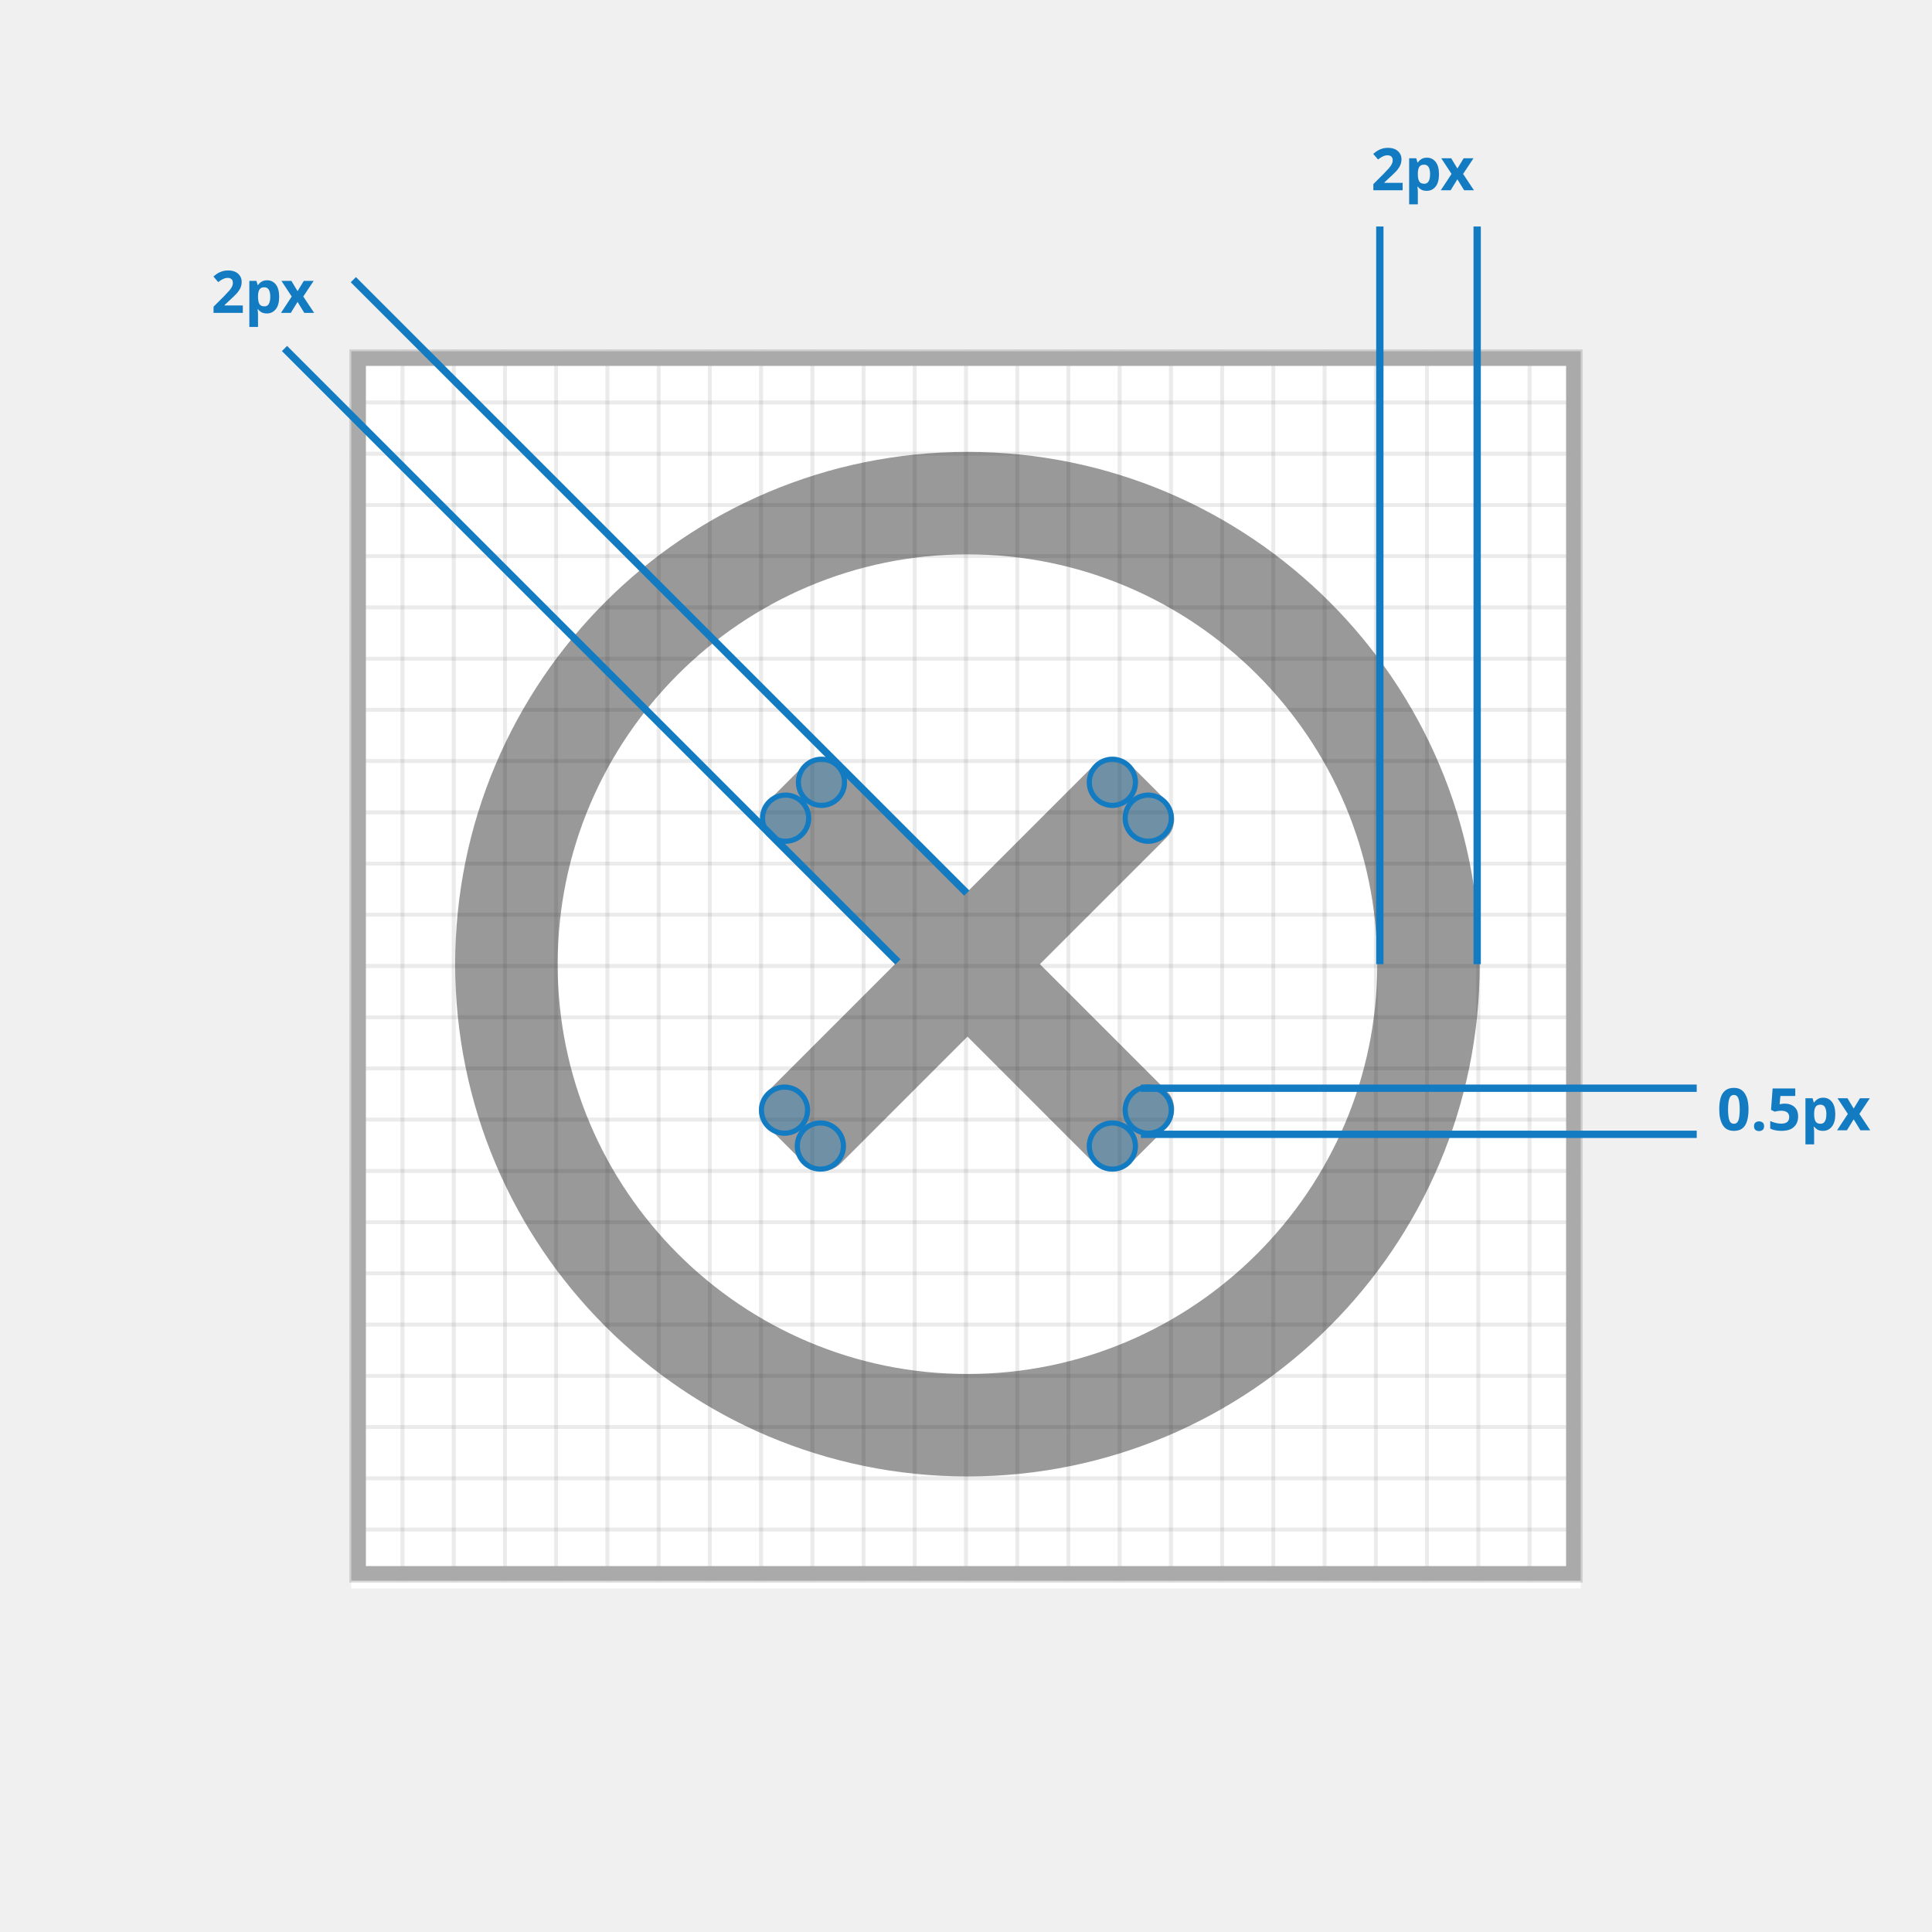
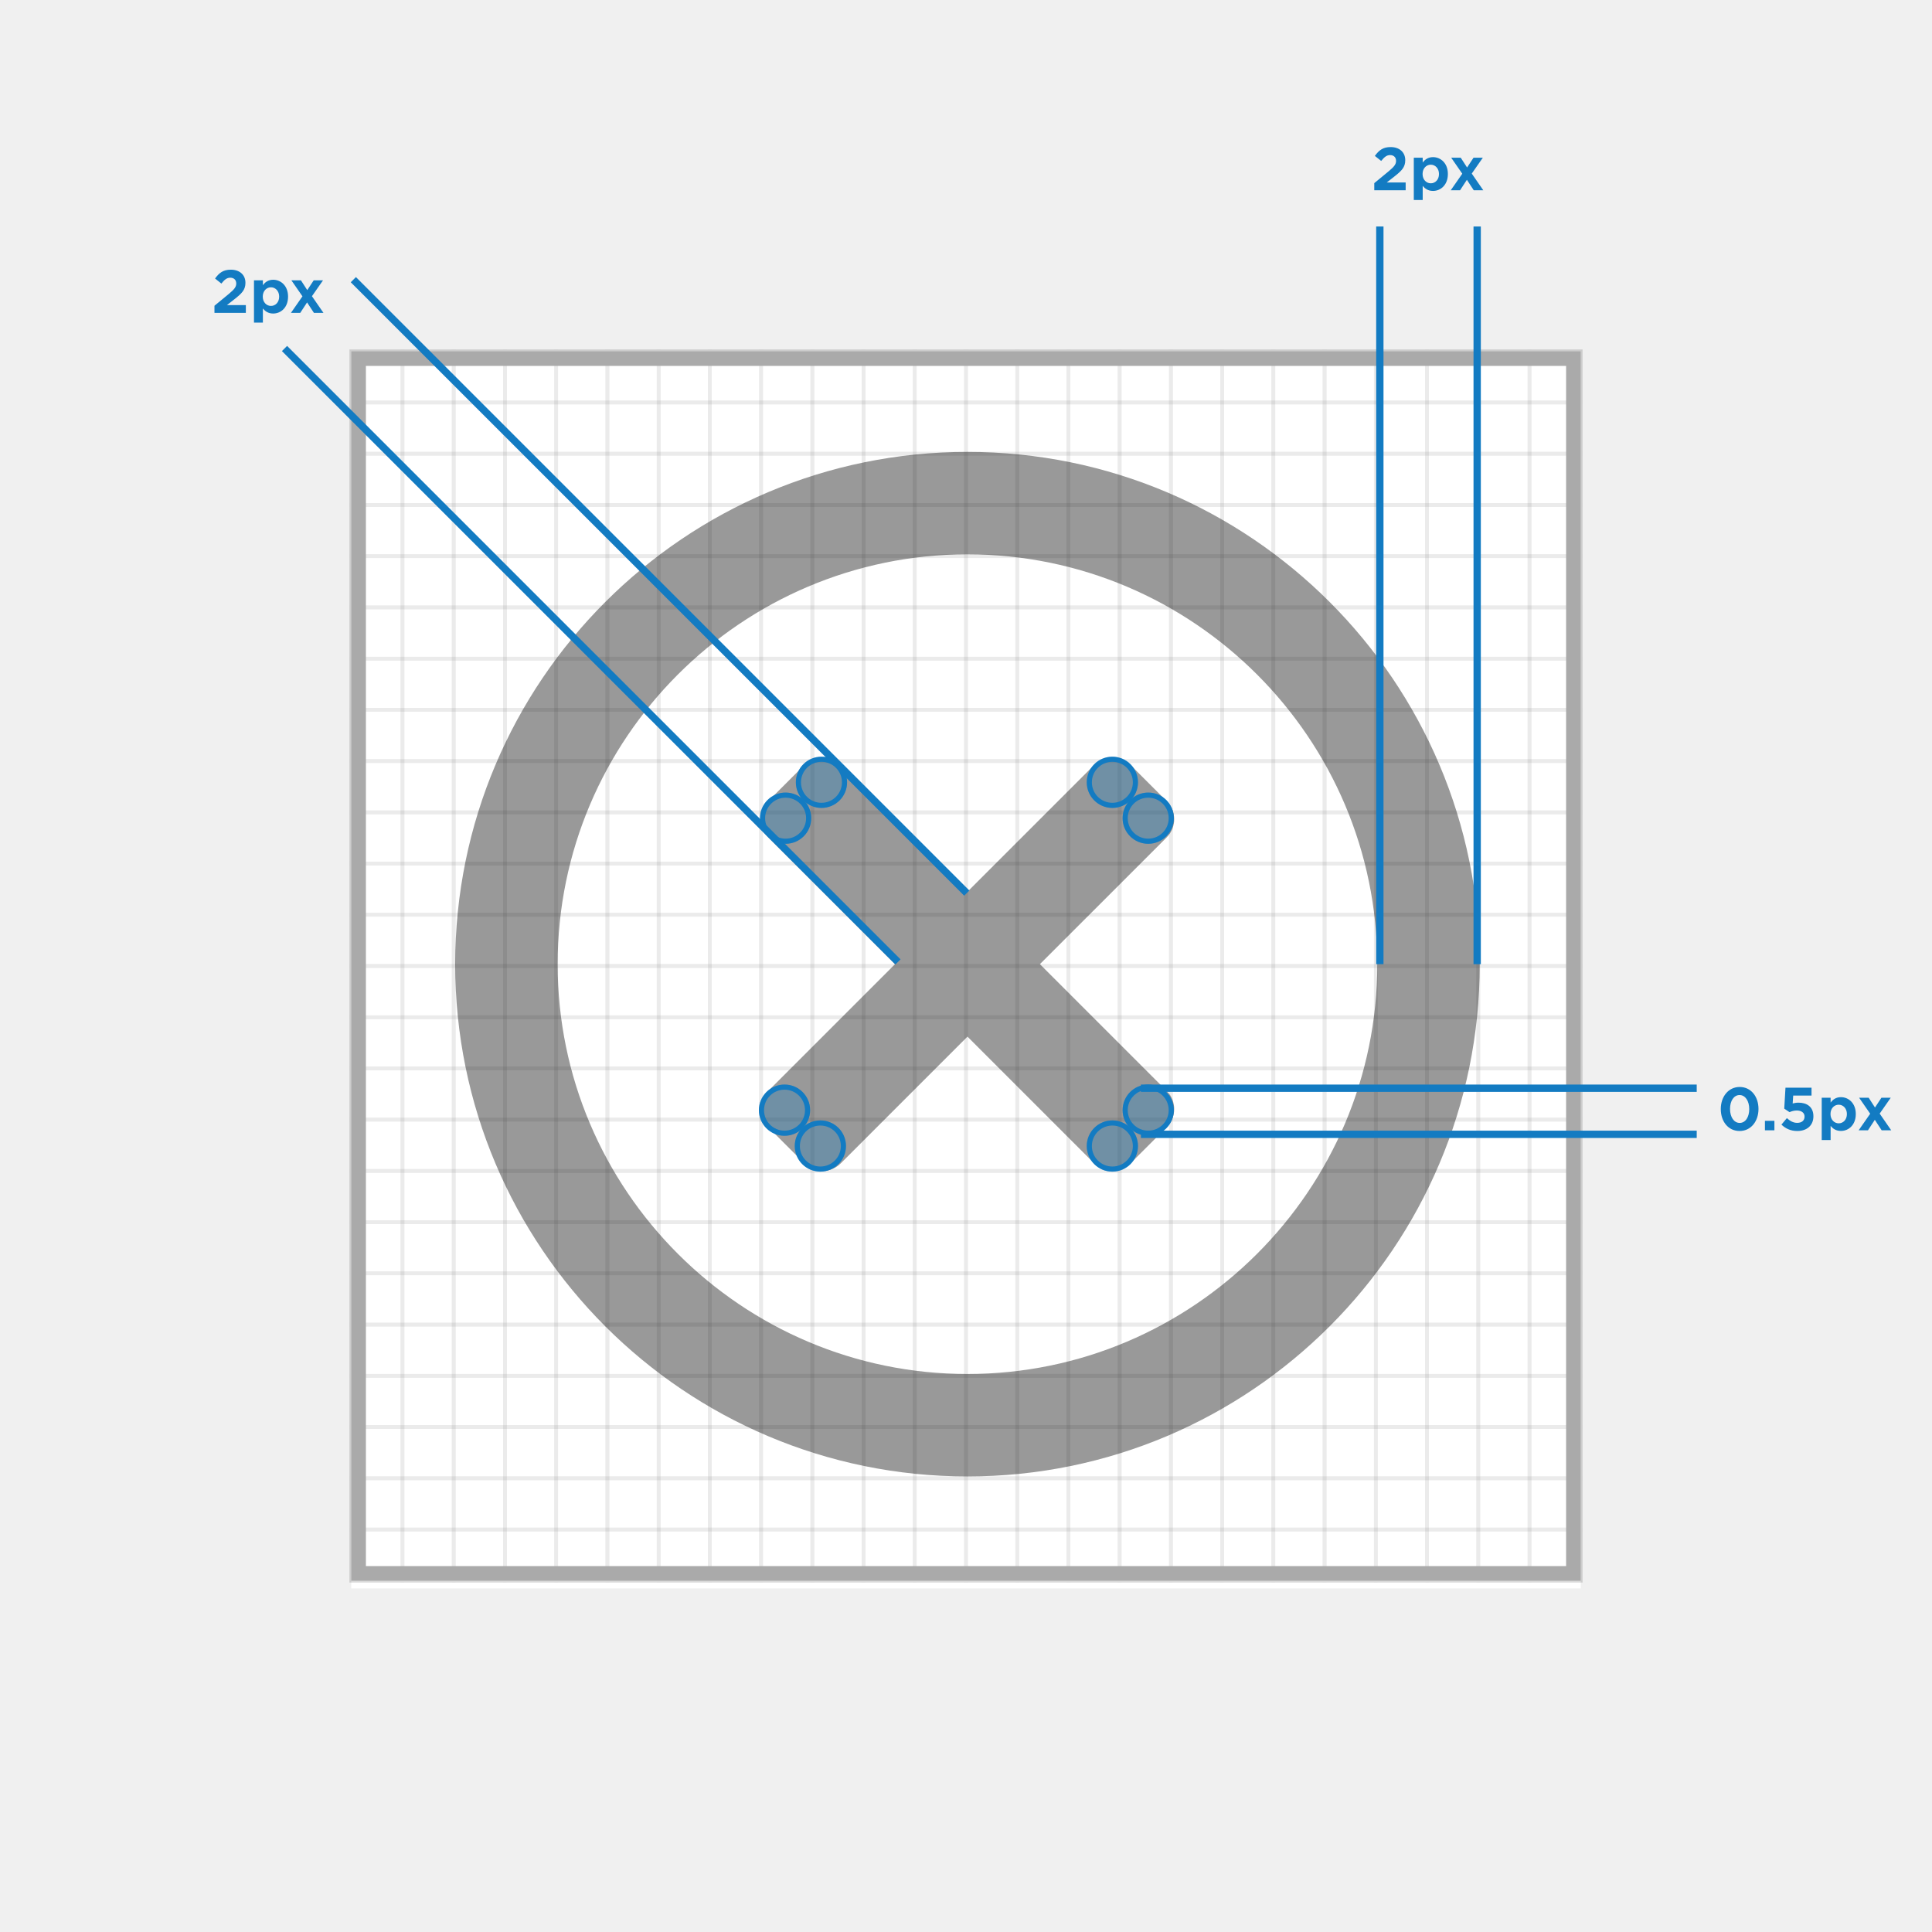
- <svg xmlns="http://www.w3.org/2000/svg" xmlns:xlink="http://www.w3.org/1999/xlink" width="264px" height="264px" viewBox="0 0 264 264" version="1.1">
+ <svg xmlns="http://www.w3.org/2000/svg" xmlns:xlink="http://www.w3.org/1999/xlink" width="264" height="264" viewBox="0 0 264 264">
  <defs>
-     <circle id="path-1" cx="79.35" cy="93.8" r="3.5" />
-     <circle id="path-2" cx="84.25" cy="88.9" r="3.5" />
-     <circle id="path-3" cx="3.5" cy="8.4" r="3.5" />
-     <circle id="path-4" cx="8.4" cy="3.5" r="3.5" />
-     <circle id="path-5" cx="3.5" cy="8.4" r="3.5" />
-     <circle id="path-6" cx="8.4" cy="3.5" r="3.5" />
-     <circle id="path-7" cx="3.5" cy="8.4" r="3.5" />
-     <circle id="path-8" cx="8.4" cy="3.5" r="3.5" />
+     <circle id="example-7-a" cx="79.35" cy="93.8" r="3.5" />
+     <circle id="example-7-b" cx="84.25" cy="88.9" r="3.5" />
+     <circle id="example-7-c" cx="3.5" cy="8.4" r="3.5" />
+     <circle id="example-7-d" cx="8.4" cy="3.5" r="3.5" />
+     <circle id="example-7-e" cx="3.5" cy="8.4" r="3.5" />
+     <circle id="example-7-f" cx="8.4" cy="3.5" r="3.5" />
+     <circle id="example-7-g" cx="3.5" cy="8.4" r="3.5" />
+     <circle id="example-7-h" cx="8.4" cy="3.5" r="3.5" />
  </defs>
-   <g id="Page-1" stroke="none" stroke-width="1" fill="none" fill-rule="evenodd">
-     <g id="Example-7">
-       <g id="Group-3" transform="translate(28, 18)">
-         <g id="Icon-Grid---Base---Zoomed" transform="translate(20, 30)">
-           <g id="Grid">
-             <rect id="Rectangle" fill="#FFFFFF" x="0" y="0" width="168" height="169.05" />
-             <g id="pixels" opacity="0.4" stroke="#000000" stroke-width="0.5">
-               <g id="Group" opacity="0.2">
-                 <rect id="Rectangle-3" x="161" y="0" width="7" height="168" />
-                 <rect id="Rectangle-3" x="154" y="0" width="7" height="168" />
-                 <rect id="Rectangle-3" x="147" y="0" width="7" height="168" />
-                 <rect id="Rectangle-3" x="140" y="0" width="7" height="168" />
-                 <rect id="Rectangle-3" x="133" y="0" width="7" height="168" />
-                 <rect id="Rectangle-3" x="126" y="0" width="7" height="168" />
-                 <rect id="Rectangle-3" x="119" y="0" width="7" height="168" />
-                 <rect id="Rectangle-3" x="112" y="0" width="7" height="168" />
-                 <rect id="Rectangle-3" x="105" y="0" width="7" height="168" />
-                 <rect id="Rectangle-3" x="98" y="0" width="7" height="168" />
-                 <rect id="Rectangle-3" x="91" y="0" width="7" height="168" />
-                 <rect id="Rectangle-3" x="84" y="0" width="7" height="168" />
-                 <rect id="Rectangle-3" x="77" y="0" width="7" height="168" />
-                 <rect id="Rectangle-3" x="70" y="0" width="7" height="168" />
-                 <rect id="Rectangle-3" x="63" y="0" width="7" height="168" />
-                 <rect id="Rectangle-3" x="56" y="0" width="7" height="168" />
-                 <rect id="Rectangle-3" x="49" y="0" width="7" height="168" />
-                 <rect id="Rectangle-3" x="42" y="0" width="7" height="168" />
-                 <rect id="Rectangle-3" x="35" y="0" width="7" height="168" />
-                 <rect id="Rectangle-3" x="28" y="0" width="7" height="168" />
-                 <rect id="Rectangle-3" x="21" y="0" width="7" height="168" />
-                 <rect id="Rectangle-3" x="14" y="0" width="7" height="168" />
-                 <rect id="Rectangle-3" x="7" y="0" width="7" height="168" />
-                 <rect id="Rectangle-3" x="0" y="0" width="7" height="168" />
-               </g>
-               <g id="Group" opacity="0.2" transform="translate(84, 84) rotate(90) translate(-84, -84) ">
-                 <rect id="Rectangle-3" x="161" y="0" width="7" height="168" />
-                 <rect id="Rectangle-3" x="154" y="0" width="7" height="168" />
-                 <rect id="Rectangle-3" x="147" y="0" width="7" height="168" />
-                 <rect id="Rectangle-3" x="140" y="0" width="7" height="168" />
-                 <rect id="Rectangle-3" x="133" y="0" width="7" height="168" />
-                 <rect id="Rectangle-3" x="126" y="0" width="7" height="168" />
-                 <rect id="Rectangle-3" x="119" y="0" width="7" height="168" />
-                 <rect id="Rectangle-3" x="112" y="0" width="7" height="168" />
-                 <rect id="Rectangle-3" x="105" y="0" width="7" height="168" />
-                 <rect id="Rectangle-3" x="98" y="0" width="7" height="168" />
-                 <rect id="Rectangle-3" x="91" y="0" width="7" height="168" />
-                 <rect id="Rectangle-3" x="84" y="0" width="7" height="168" />
-                 <rect id="Rectangle-3" x="77" y="0" width="7" height="168" />
-                 <rect id="Rectangle-3" x="70" y="0" width="7" height="168" />
-                 <rect id="Rectangle-3" x="63" y="0" width="7" height="168" />
-                 <rect id="Rectangle-3" x="56" y="0" width="7" height="168" />
-                 <rect id="Rectangle-3" x="49" y="0" width="7" height="168" />
-                 <rect id="Rectangle-3" x="42" y="0" width="7" height="168" />
-                 <rect id="Rectangle-3" x="35" y="0" width="7" height="168" />
-                 <rect id="Rectangle-3" x="28" y="0" width="7" height="168" />
-                 <rect id="Rectangle-3" x="21" y="0" width="7" height="168" />
-                 <rect id="Rectangle-3" x="14" y="0" width="7" height="168" />
-                 <rect id="Rectangle-3" x="7" y="0" width="7" height="168" />
-                 <rect id="Rectangle-3" x="0" y="0" width="7" height="168" />
-               </g>
-             </g>
-             <rect id="bounds" stroke="#AAAAAA" stroke-width="2" x="1" y="1" width="166" height="166" />
-           </g>
+   <g fill="none" fill-rule="evenodd" transform="translate(28 18)">
+     <g transform="translate(20 30)">
+       <rect width="168" height="169.05" fill="#FFF" />
+       <g stroke="#000" stroke-width=".5" opacity=".4">
+         <g opacity=".2">
+           <rect width="7" height="168" x="161" />
+           <rect width="7" height="168" x="154" />
+           <rect width="7" height="168" x="147" />
+           <rect width="7" height="168" x="140" />
+           <rect width="7" height="168" x="133" />
+           <rect width="7" height="168" x="126" />
+           <rect width="7" height="168" x="119" />
+           <rect width="7" height="168" x="112" />
+           <rect width="7" height="168" x="105" />
+           <rect width="7" height="168" x="98" />
+           <rect width="7" height="168" x="91" />
+           <rect width="7" height="168" x="84" />
+           <rect width="7" height="168" x="77" />
+           <rect width="7" height="168" x="70" />
+           <rect width="7" height="168" x="63" />
+           <rect width="7" height="168" x="56" />
+           <rect width="7" height="168" x="49" />
+           <rect width="7" height="168" x="42" />
+           <rect width="7" height="168" x="35" />
+           <rect width="7" height="168" x="28" />
+           <rect width="7" height="168" x="21" />
+           <rect width="7" height="168" x="14" />
+           <rect width="7" height="168" x="7" />
+           <rect width="7" height="168" />
        </g>
-         <g id="Icons/x-circle" opacity="0.4" transform="translate(20.2, 29.75)">
-           <rect id="bounds" x="0" y="0" width="168" height="168" />
-           <path d="M84,14 C122.64,14 154,45.36 154,84 C154,122.64 122.64,154 84,154 C45.36,154 14,122.64 14,84 C14,45.36 45.36,14 84,14 Z M84,140 C114.87,140 140,114.87 140,84 C140,53.13 114.87,28 84,28 C53.13,28 28,53.13 28,84 C28,114.87 53.13,140 84,140 Z M93.899,84 L111.224,101.324 C112.59,102.691 112.59,104.907 111.224,106.274 L106.274,111.224 C104.907,112.59 102.691,112.59 101.324,111.224 L84,93.899 L66.676,111.224 C65.309,112.59 63.093,112.59 61.726,111.224 L56.776,106.274 C55.41,104.907 55.41,102.691 56.776,101.324 L74.101,84 L56.776,66.676 C55.41,65.309 55.41,63.093 56.776,61.726 L61.726,56.776 C63.093,55.41 65.309,55.41 66.676,56.776 L84,74.101 L101.324,56.776 C102.691,55.41 104.907,55.41 106.274,56.776 L111.224,61.726 C112.59,63.093 112.59,65.309 111.224,66.676 L93.899,84 Z" id="x-circle" fill="#000000" fill-rule="nonzero" />
+         <g opacity=".2" transform="rotate(90 84 84)">
+           <rect width="7" height="168" x="161" />
+           <rect width="7" height="168" x="154" />
+           <rect width="7" height="168" x="147" />
+           <rect width="7" height="168" x="140" />
+           <rect width="7" height="168" x="133" />
+           <rect width="7" height="168" x="126" />
+           <rect width="7" height="168" x="119" />
+           <rect width="7" height="168" x="112" />
+           <rect width="7" height="168" x="105" />
+           <rect width="7" height="168" x="98" />
+           <rect width="7" height="168" x="91" />
+           <rect width="7" height="168" x="84" />
+           <rect width="7" height="168" x="77" />
+           <rect width="7" height="168" x="70" />
+           <rect width="7" height="168" x="63" />
+           <rect width="7" height="168" x="56" />
+           <rect width="7" height="168" x="49" />
+           <rect width="7" height="168" x="42" />
+           <rect width="7" height="168" x="35" />
+           <rect width="7" height="168" x="28" />
+           <rect width="7" height="168" x="21" />
+           <rect width="7" height="168" x="14" />
+           <rect width="7" height="168" x="7" />
+           <rect width="7" height="168" />
        </g>
-         <g id="Guides">
-           <g id="Group-2" transform="translate(-0, 0)">
-             <g id="Group" transform="translate(-0, 0)">
-               <g id="guide" transform="translate(79.35, 93.8) scale(-1, -1) translate(-79.35, -93.8) ">
-                 <use fill-opacity="0.3" fill="#137BC2" fill-rule="evenodd" xlink:href="#path-1" />
-                 <circle stroke="#137BC2" stroke-width="0.7" cx="79.35" cy="93.8" r="3.15" />
-               </g>
-               <g id="guide" transform="translate(84.25, 88.9) scale(-1, -1) translate(-84.25, -88.9) ">
-                 <use fill-opacity="0.3" fill="#137BC2" fill-rule="evenodd" xlink:href="#path-2" />
-                 <circle stroke="#137BC2" stroke-width="0.7" cx="84.25" cy="88.9" r="3.15" />
-               </g>
-               <g transform="translate(57.42411, 66.97411) rotate(-45) translate(-57.42411, -66.97411) translate(50.42411, 7.64911)" fill="#137BC2" id="marker">
-                 <rect x="13.3" y="0" width="1" height="118.544" />
-                 <rect x="0" y="0" width="1" height="118.544" />
-               </g>
-               <text id="2px" font-family="GothamSSm-Bold, Gotham SSm" font-size="8" font-weight="bold" fill="#137BC2">
-                 <tspan x="0.866" y="24.755">2px</tspan>
-               </text>
-               <text id="2px" font-family="GothamSSm-Bold, Gotham SSm" font-size="8" font-weight="bold" fill="#137BC2">
-                 <tspan x="159.35" y="8">2px</tspan>
-               </text>
-               <rect id="marker" fill="#137BC2" x="127.9" y="130.2" width="75.95" height="1" />
-               <text id="0.5px" font-family="GothamSSm-Bold, Gotham SSm" font-size="8" font-weight="bold" fill="#137BC2">
-                 <tspan x="206.65" y="136.45">0.5px</tspan>
-               </text>
-               <rect id="marker" fill="#137BC2" x="127.9" y="136.5" width="75.95" height="1" />
-               <rect id="marker" fill="#137BC2" x="173.35" y="12.95" width="1" height="100.8" />
-               <rect id="marker" fill="#137BC2" x="160.05" y="12.95" width="1" height="100.8" />
-             </g>
-             <g id="Group" transform="translate(126.45, 91.35) scale(-1, 1) translate(-126.45, -91.35) translate(120.5, 85.4)">
-               <g id="guide" transform="translate(3.5, 8.4) scale(-1, -1) translate(-3.5, -8.4) ">
-                 <use fill-opacity="0.3" fill="#137BC2" fill-rule="evenodd" xlink:href="#path-3" />
-                 <circle stroke="#137BC2" stroke-width="0.7" cx="3.5" cy="8.4" r="3.15" />
-               </g>
-               <g id="guide" transform="translate(8.4, 3.5) scale(-1, -1) translate(-8.4, -3.5) ">
-                 <use fill-opacity="0.3" fill="#137BC2" fill-rule="evenodd" xlink:href="#path-4" />
-                 <circle stroke="#137BC2" stroke-width="0.7" cx="8.4" cy="3.5" r="3.15" />
-               </g>
-             </g>
-           </g>
-           <g id="Group-2" transform="translate(104.05, 136.15) scale(1, -1) translate(-104.05, -136.15) translate(75.7, 130.2)">
-             <g id="Group">
-               <g id="guide" transform="translate(3.5, 8.4) scale(-1, -1) translate(-3.5, -8.4) ">
-                 <use fill-opacity="0.3" fill="#137BC2" fill-rule="evenodd" xlink:href="#path-5" />
-                 <circle stroke="#137BC2" stroke-width="0.7" cx="3.5" cy="8.4" r="3.15" />
-               </g>
-               <g id="guide" transform="translate(8.4, 3.5) scale(-1, -1) translate(-8.4, -3.5) ">
-                 <use fill-opacity="0.3" fill="#137BC2" fill-rule="evenodd" xlink:href="#path-6" />
-                 <circle stroke="#137BC2" stroke-width="0.7" cx="8.4" cy="3.5" r="3.15" />
-               </g>
-             </g>
-             <g id="Group" transform="translate(50.75, 5.95) scale(-1, 1) translate(-50.75, -5.95) translate(44.8, 0)">
-               <g id="guide" transform="translate(3.5, 8.4) scale(-1, -1) translate(-3.5, -8.4) ">
-                 <use fill-opacity="0.3" fill="#137BC2" fill-rule="evenodd" xlink:href="#path-7" />
-                 <circle stroke="#137BC2" stroke-width="0.7" cx="3.5" cy="8.4" r="3.15" />
-               </g>
-               <g id="guide" transform="translate(8.4, 3.5) scale(-1, -1) translate(-8.4, -3.5) ">
-                 <use fill-opacity="0.3" fill="#137BC2" fill-rule="evenodd" xlink:href="#path-8" />
-                 <circle stroke="#137BC2" stroke-width="0.7" cx="8.4" cy="3.5" r="3.15" />
-               </g>
-             </g>
-           </g>
+       </g>
+       <rect width="166" height="166" x="1" y="1" stroke="#AAA" stroke-width="2" />
+     </g>
+     <g opacity=".4" transform="translate(20.2 29.75)">
+       <rect width="168" height="168" />
+       <path fill="#000" fill-rule="nonzero" d="M84,14 C122.64,14 154,45.36 154,84 C154,122.64 122.64,154 84,154 C45.36,154 14,122.64 14,84 C14,45.36 45.36,14 84,14 Z M84,140 C114.87,140 140,114.87 140,84 C140,53.13 114.87,28 84,28 C53.13,28 28,53.13 28,84 C28,114.87 53.13,140 84,140 Z M93.899,84 L111.224,101.324 C112.59,102.691 112.59,104.907 111.224,106.274 L106.274,111.224 C104.907,112.59 102.691,112.59 101.324,111.224 L84,93.899 L66.676,111.224 C65.309,112.59 63.093,112.59 61.726,111.224 L56.776,106.274 C55.41,104.907 55.41,102.691 56.776,101.324 L74.101,84 L56.776,66.676 C55.41,65.309 55.41,63.093 56.776,61.726 L61.726,56.776 C63.093,55.41 65.309,55.41 66.676,56.776 L84,74.101 L101.324,56.776 C102.691,55.41 104.907,55.41 106.274,56.776 L111.224,61.726 C112.59,63.093 112.59,65.309 111.224,66.676 L93.899,84 Z" />
+     </g>
+     <g>
+       <g>
+         <g transform="rotate(180 79.35 93.8)">
+           <use fill="#137BC2" fill-opacity=".3" xlink:href="#example-7-a" />
+           <circle cx="79.35" cy="93.8" r="3.15" stroke="#137BC2" stroke-width=".7" />
+         </g>
+         <g transform="rotate(180 84.25 88.9)">
+           <use fill="#137BC2" fill-opacity=".3" xlink:href="#example-7-b" />
+           <circle cx="84.25" cy="88.9" r="3.15" stroke="#137BC2" stroke-width=".7" />
+         </g>
+         <g fill="#137BC2" transform="rotate(-45 41.445 2.282)">
+           <rect width="1" height="118.544" x="13.3" />
+           <rect width="1" height="118.544" />
+         </g>
+         <path fill="#137BC2" d="M1.306 24.755L1.306 23.779 3.258 22.171C3.994 21.555 4.282 21.227 4.282 20.739 4.282 20.227 3.938 19.947 3.466 19.947 3.002 19.947 2.682 20.211 2.25 20.747L1.386 20.059C1.954 19.275 2.506 18.851 3.546 18.851 4.738 18.851 5.538 19.555 5.538 20.635L5.538 20.651C5.538 21.611 5.042 22.099 4.01 22.907L3.01 23.691 5.594 23.691 5.594 24.755 1.306 24.755zM9.026 23.803C9.634 23.803 10.146 23.315 10.146 22.539L10.146 22.523C10.146 21.763 9.634 21.259 9.026 21.259 8.418 21.259 7.906 21.763 7.906 22.523L7.906 22.539C7.906 23.299 8.418 23.803 9.026 23.803zM6.706 26.083L6.706 20.307 7.922 20.307 7.922 20.971C8.234 20.547 8.666 20.227 9.33 20.227 10.37 20.227 11.362 21.043 11.362 22.523L11.362 22.539C11.362 24.019 10.386 24.843 9.33 24.843 8.65 24.843 8.226 24.523 7.922 24.155L7.922 26.083 6.706 26.083zM13.122 20.307L13.986 21.643 14.866 20.307 16.138 20.307 14.626 22.475 16.202 24.755 14.898 24.755 13.962 23.323 13.026 24.755 11.754 24.755 13.33 22.491 11.818 20.307 13.122 20.307zM159.79 8L159.79 7.024 161.742 5.416C162.478 4.8 162.766 4.472 162.766 3.984 162.766 3.472 162.422 3.192 161.95 3.192 161.486 3.192 161.166 3.456 160.734 3.992L159.87 3.304C160.438 2.52 160.99 2.096 162.03 2.096 163.222 2.096 164.022 2.8 164.022 3.88L164.022 3.896C164.022 4.856 163.526 5.344 162.494 6.152L161.494 6.936 164.078 6.936 164.078 8 159.79 8zM167.51 7.048C168.118 7.048 168.63 6.56 168.63 5.784L168.63 5.768C168.63 5.008 168.118 4.504 167.51 4.504 166.902 4.504 166.39 5.008 166.39 5.768L166.39 5.784C166.39 6.544 166.902 7.048 167.51 7.048zM165.19 9.328L165.19 3.552 166.406 3.552 166.406 4.216C166.718 3.792 167.15 3.472 167.814 3.472 168.854 3.472 169.846 4.288 169.846 5.768L169.846 5.784C169.846 7.264 168.87 8.088 167.814 8.088 167.134 8.088 166.71 7.768 166.406 7.4L166.406 9.328 165.19 9.328zM171.606 3.552L172.47 4.888 173.35 3.552 174.622 3.552 173.11 5.72 174.686 8 173.382 8 172.446 6.568 171.51 8 170.238 8 171.814 5.736 170.302 3.552 171.606 3.552z" />
+         <rect width="75.95" height="1" x="127.9" y="130.2" fill="#137BC2" />
+         <path fill="#137BC2" d="M209.706,136.546 C208.154,136.546 207.138,135.242 207.138,133.554 L207.138,133.538 C207.138,131.858 208.178,130.53 209.722,130.53 C211.258,130.53 212.29,131.834 212.29,133.522 L212.29,133.538 C212.29,135.218 211.258,136.546 209.706,136.546 Z M209.722,135.442 C210.522,135.442 211.026,134.626 211.026,133.554 L211.026,133.538 C211.026,132.466 210.498,131.634 209.706,131.634 C208.914,131.634 208.402,132.442 208.402,133.522 L208.402,133.538 C208.402,134.618 208.922,135.442 209.722,135.442 Z M213.17,136.45 L213.17,135.154 L214.466,135.154 L214.466,136.45 L213.17,136.45 Z M217.594,136.546 C216.674,136.546 215.986,136.21 215.426,135.674 L216.17,134.786 C216.618,135.194 217.058,135.434 217.578,135.434 C218.194,135.434 218.586,135.122 218.586,134.586 L218.586,134.57 C218.586,134.05 218.154,133.746 217.522,133.746 C217.146,133.746 216.81,133.85 216.53,133.97 L215.81,133.49 L215.978,130.626 L219.538,130.626 L219.538,131.706 L217.034,131.706 L216.962,132.786 C217.202,132.722 217.426,132.674 217.762,132.674 C218.89,132.674 219.794,133.234 219.794,134.53 L219.794,134.546 C219.794,135.77 218.922,136.546 217.594,136.546 Z M223.25,135.498 C223.858,135.498 224.37,135.01 224.37,134.234 L224.37,134.218 C224.37,133.458 223.858,132.954 223.25,132.954 C222.642,132.954 222.13,133.458 222.13,134.218 L222.13,134.234 C222.13,134.994 222.642,135.498 223.25,135.498 Z M220.93,137.778 L220.93,132.002 L222.146,132.002 L222.146,132.666 C222.458,132.242 222.89,131.922 223.554,131.922 C224.594,131.922 225.586,132.738 225.586,134.218 L225.586,134.234 C225.586,135.714 224.61,136.538 223.554,136.538 C222.874,136.538 222.45,136.218 222.146,135.85 L222.146,137.778 L220.93,137.778 Z M227.346,132.002 L228.21,133.338 L229.09,132.002 L230.362,132.002 L228.85,134.17 L230.426,136.45 L229.122,136.45 L228.186,135.018 L227.25,136.45 L225.978,136.45 L227.554,134.186 L226.042,132.002 L227.346,132.002 Z" />
+         <rect width="75.95" height="1" x="127.9" y="136.5" fill="#137BC2" />
+         <rect width="1" height="100.8" x="173.35" y="12.95" fill="#137BC2" />
+         <rect width="1" height="100.8" x="160.05" y="12.95" fill="#137BC2" />
+       </g>
+       <g transform="matrix(-1 0 0 1 132.4 85.4)">
+         <g transform="rotate(180 3.5 8.4)">
+           <use fill="#137BC2" fill-opacity=".3" xlink:href="#example-7-c" />
+           <circle cx="3.5" cy="8.4" r="3.15" stroke="#137BC2" stroke-width=".7" />
+         </g>
+         <g transform="rotate(180 8.4 3.5)">
+           <use fill="#137BC2" fill-opacity=".3" xlink:href="#example-7-d" />
+           <circle cx="8.4" cy="3.5" r="3.15" stroke="#137BC2" stroke-width=".7" />
+         </g>
+       </g>
+     </g>
+     <g transform="matrix(1 0 0 -1 75.7 142.1)">
+       <g transform="rotate(180 3.5 8.4)">
+         <use fill="#137BC2" fill-opacity=".3" xlink:href="#example-7-e" />
+         <circle cx="3.5" cy="8.4" r="3.15" stroke="#137BC2" stroke-width=".7" />
+       </g>
+       <g transform="rotate(180 8.4 3.5)">
+         <use fill="#137BC2" fill-opacity=".3" xlink:href="#example-7-f" />
+         <circle cx="8.4" cy="3.5" r="3.15" stroke="#137BC2" stroke-width=".7" />
+       </g>
+       <g transform="matrix(-1 0 0 1 56.7 0)">
+         <g transform="rotate(180 3.5 8.4)">
+           <use fill="#137BC2" fill-opacity=".3" xlink:href="#example-7-g" />
+           <circle cx="3.5" cy="8.4" r="3.15" stroke="#137BC2" stroke-width=".7" />
+         </g>
+         <g transform="rotate(180 8.4 3.5)">
+           <use fill="#137BC2" fill-opacity=".3" xlink:href="#example-7-h" />
+           <circle cx="8.4" cy="3.5" r="3.15" stroke="#137BC2" stroke-width=".7" />
        </g>
      </g>
    </g>
  </g>
</svg>
